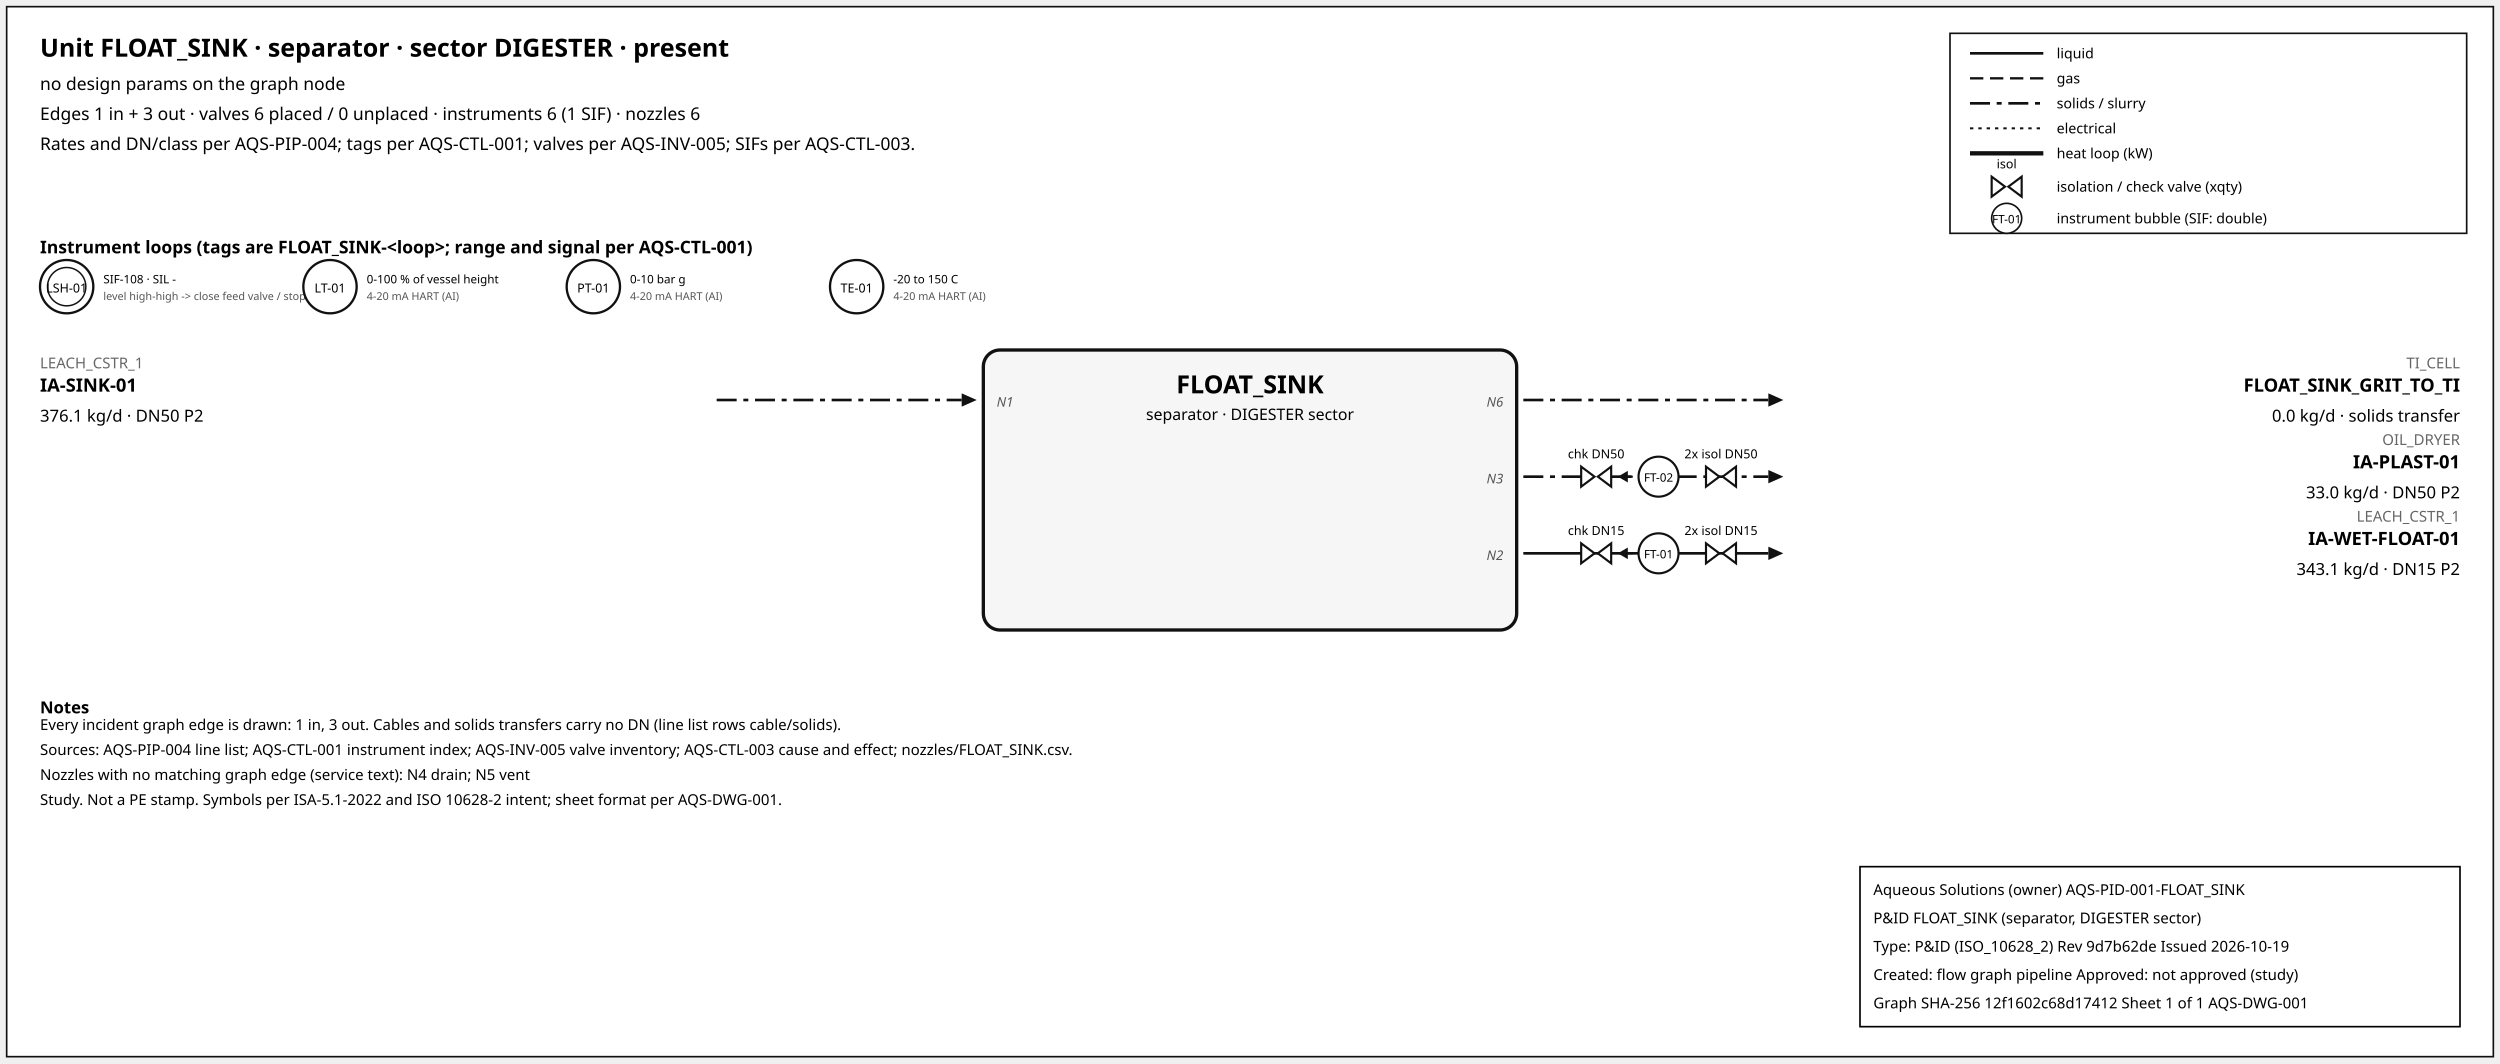
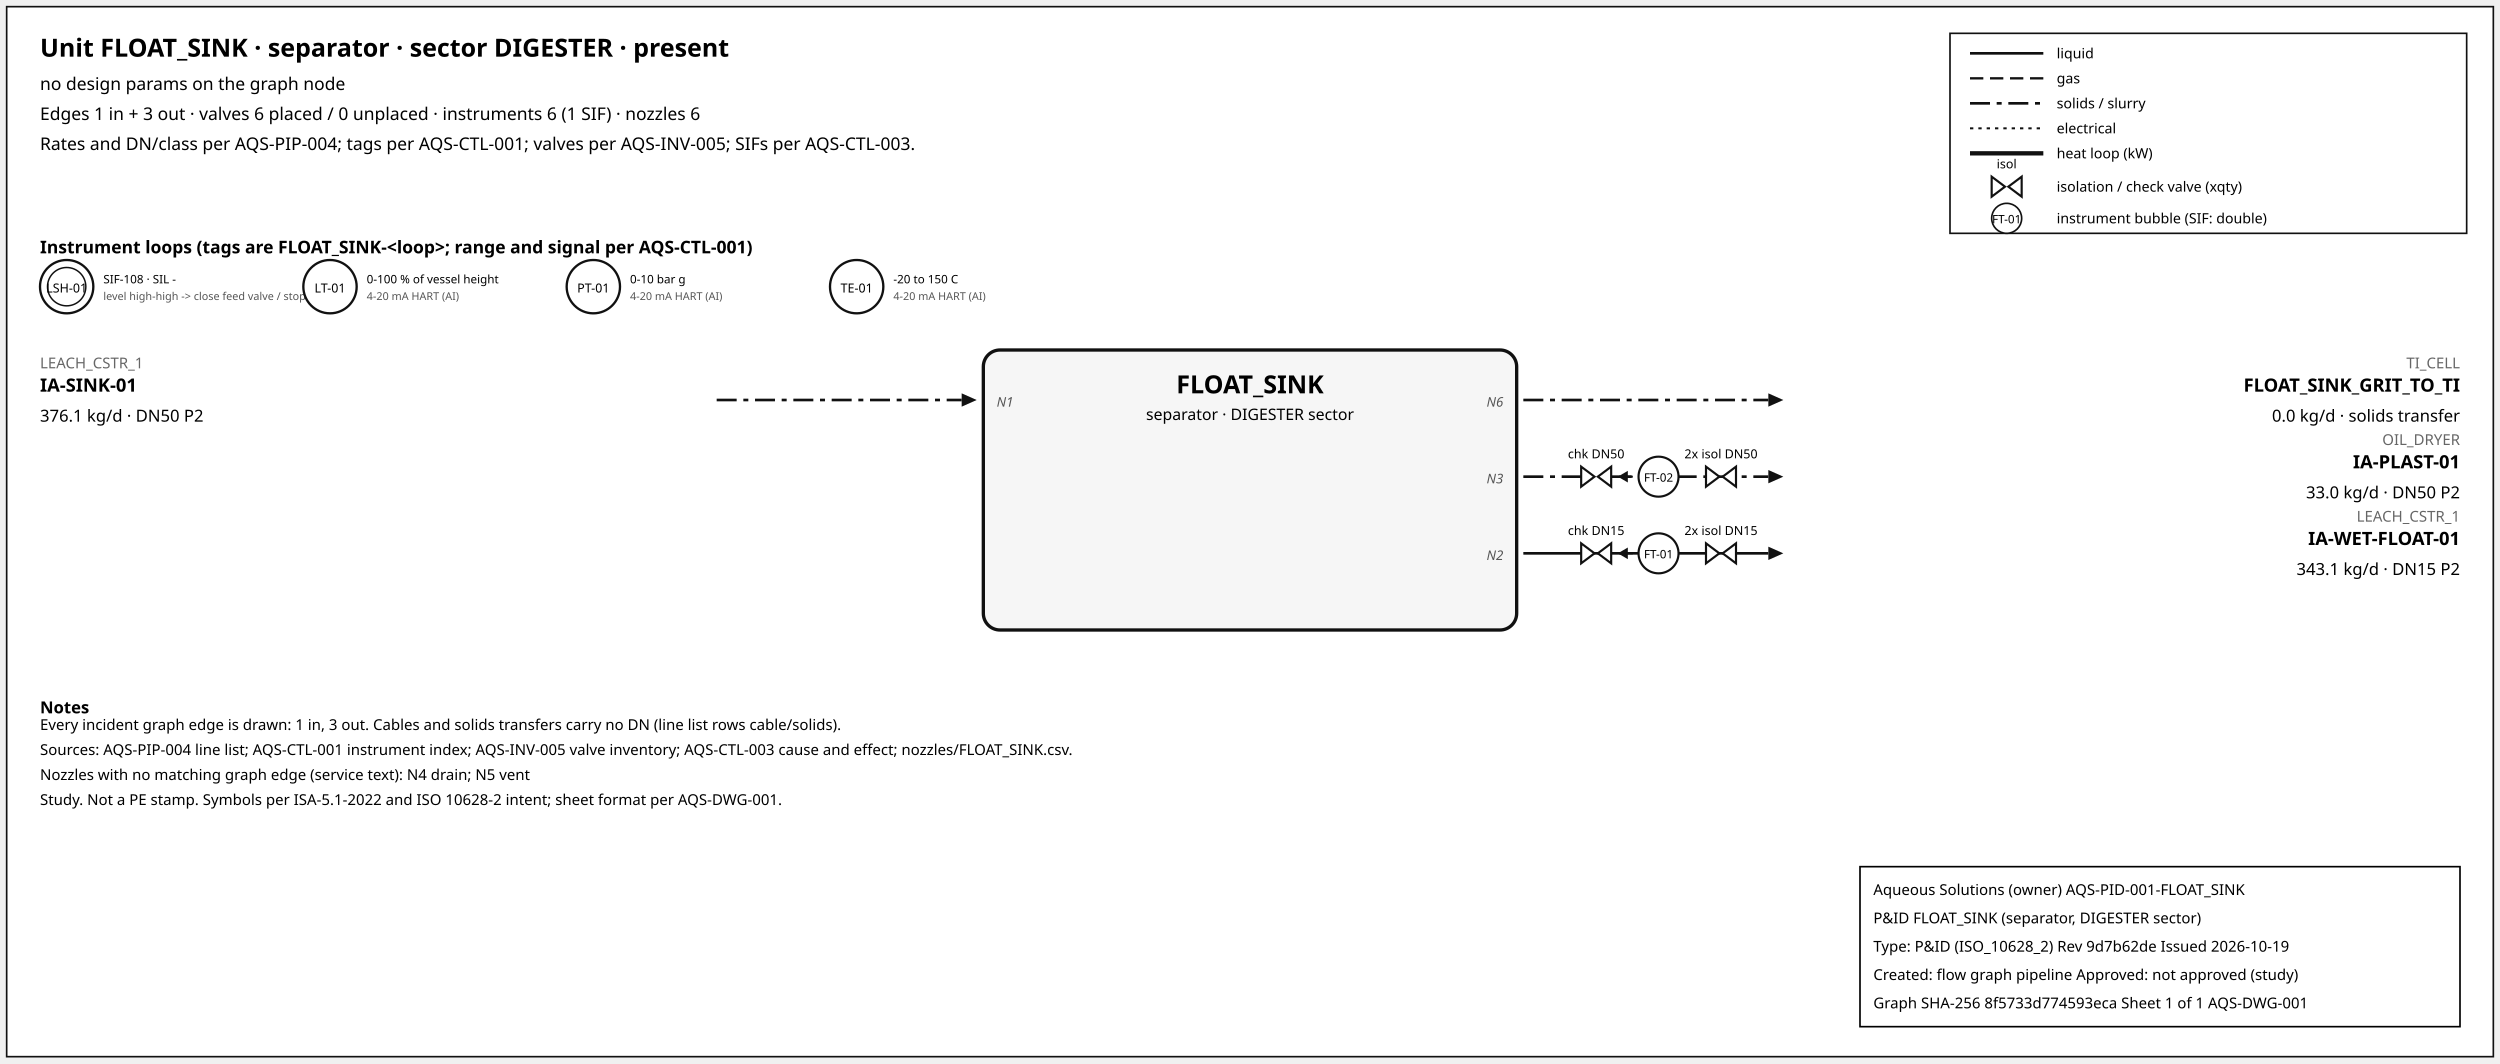
<svg xmlns="http://www.w3.org/2000/svg" width="1500" height="638" font-family="sans-serif">
  <rect x="4" y="4" width="1492" height="630" fill="white" stroke="#111" />
  <text x="24" y="34" font-size="15" font-weight="600">Unit FLOAT_SINK · separator · sector DIGESTER · present</text>
  <text x="24" y="54" font-size="10.5">no design params on the graph node</text>
  <text x="24" y="72" font-size="10.5">Edges 1 in + 3 out · valves 6 placed / 0 unplaced · instruments 6 (1 SIF) · nozzles 6</text>
  <text x="24" y="90" font-size="10.5">Rates and DN/class per AQS-PIP-004; tags per AQS-CTL-001; valves per AQS-INV-005; SIFs per AQS-CTL-003.</text>
  <rect x="1170" y="20" width="310" height="120" fill="white" stroke="#111" />
  <line x1="1182" y1="32" x2="1226" y2="32" stroke="#111" stroke-width="1.6" />
  <text x="1234" y="35" font-size="8.5">liquid</text>
  <line x1="1182" y1="47" x2="1226" y2="47" stroke="#111" stroke-width="1.4" stroke-dasharray="8,4" />
  <text x="1234" y="50" font-size="8.5">gas</text>
  <line x1="1182" y1="62" x2="1226" y2="62" stroke="#111" stroke-width="1.6" stroke-dasharray="12,4,3,4" />
  <text x="1234" y="65" font-size="8.5">solids / slurry</text>
  <line x1="1182" y1="77" x2="1226" y2="77" stroke="#111" stroke-width="1.2" stroke-dasharray="2,3" />
  <text x="1234" y="80" font-size="8.5">electrical</text>
  <line x1="1182" y1="92" x2="1226" y2="92" stroke="#111" stroke-width="2.6" />
  <text x="1234" y="95" font-size="8.5">heat loop (kW)</text>
  <path d="M 1195.0,106 L 1203.0,112 L 1195.0,118 Z M 1213.0,106 L 1205.0,112 L 1213.0,118 Z" fill="white" stroke="#111" stroke-width="1.3" />
  <text x="1204.0" y="101.0" font-size="7.5" text-anchor="middle">isol</text>
  <text x="1234" y="115" font-size="8.5">isolation / check valve (xqty)</text>
  <circle cx="1204" cy="131" r="9" fill="white" stroke="#111" />
  <text x="1204" y="134" font-size="7" text-anchor="middle">FT-01</text>
  <text x="1234" y="134" font-size="8.5">instrument bubble (SIF: double)</text>
  <text x="24" y="152" font-size="10.5" font-weight="600">Instrument loops (tags are FLOAT_SINK-&lt;loop&gt;; range and signal per AQS-CTL-001)</text>
  <circle cx="40" cy="172" r="16" fill="white" stroke="#111" stroke-width="1.4" />
  <circle cx="40" cy="172" r="11.5" fill="none" stroke="#111" stroke-width="0.9" />
  <text x="40" y="175.5" font-size="7.5" text-anchor="middle">LSH-01</text>
  <text x="62" y="170" font-size="7">SIF-108 · SIL -</text>
  <text x="62" y="180" font-size="6.5" fill="#555">level high-high -&gt; close feed valve / stop f</text>
  <circle cx="198" cy="172" r="16" fill="white" stroke="#111" stroke-width="1.4" />
  <text x="198" y="175.5" font-size="7.5" text-anchor="middle">LT-01</text>
  <text x="220" y="170" font-size="7">0-100 % of vessel height</text>
  <text x="220" y="180" font-size="6.5" fill="#555">4-20 mA HART (AI)</text>
  <circle cx="356" cy="172" r="16" fill="white" stroke="#111" stroke-width="1.4" />
  <text x="356" y="175.5" font-size="7.5" text-anchor="middle">PT-01</text>
  <text x="378" y="170" font-size="7">0-10 bar g</text>
  <text x="378" y="180" font-size="6.5" fill="#555">4-20 mA HART (AI)</text>
  <circle cx="514" cy="172" r="16" fill="white" stroke="#111" stroke-width="1.4" />
  <text x="514" y="175.5" font-size="7.5" text-anchor="middle">TE-01</text>
  <text x="536" y="170" font-size="7">-20 to 150 C</text>
  <text x="536" y="180" font-size="6.5" fill="#555">4-20 mA HART (AI)</text>
  <rect x="590" y="210" width="320" height="168" rx="10" fill="#f6f6f6" stroke="#111" stroke-width="2" />
  <text x="750.0" y="236" font-size="15" font-weight="700" text-anchor="middle">FLOAT_SINK</text>
  <text x="750.0" y="252" font-size="9.5" text-anchor="middle">separator · DIGESTER sector</text>
  <line x1="430" y1="240" x2="577" y2="240" stroke="#111" stroke-width="1.6" stroke-dasharray="12,4,3,4" class="edge-in" />
  <polygon points="586,240 577,236 577,244" fill="#111" />
  <text x="24" y="221" font-size="9" fill="#666" text-anchor="start">LEACH_CSTR_1</text>
  <text x="24" y="235" font-size="11" font-weight="600" text-anchor="start">IA-SINK-01</text>
  <text x="24" y="253" font-size="10" text-anchor="start">376.1 kg/d · DN50 P2</text>
  <text x="598" y="244" font-size="8" font-style="italic" fill="#555" text-anchor="start">N1</text>
  <line x1="914" y1="240" x2="1061" y2="240" stroke="#111" stroke-width="1.6" stroke-dasharray="12,4,3,4" class="edge-out" />
  <polygon points="1070,240 1061,236 1061,244" fill="#111" />
  <text x="1476" y="221" font-size="9" fill="#666" text-anchor="end">TI_CELL</text>
  <text x="1476" y="235" font-size="11" font-weight="600" text-anchor="end">FLOAT_SINK_GRIT_TO_TI</text>
  <text x="1476" y="253" font-size="10" text-anchor="end">0.0 kg/d · solids transfer</text>
  <text x="902" y="244" font-size="8" font-style="italic" fill="#555" text-anchor="end">N6</text>
  <line x1="914" y1="286" x2="1061" y2="286" stroke="#111" stroke-width="1.6" stroke-dasharray="12,4,3,4" class="edge-out" />
  <polygon points="1070,286 1061,282 1061,290" fill="#111" />
  <text x="1476" y="267" font-size="9" fill="#666" text-anchor="end">OIL_DRYER</text>
  <text x="1476" y="281" font-size="11" font-weight="600" text-anchor="end">IA-PLAST-01</text>
  <text x="1476" y="299" font-size="10" text-anchor="end">33.0 kg/d · DN50 P2</text>
  <text x="902" y="290" font-size="8" font-style="italic" fill="#555" text-anchor="end">N3</text>
  <line x1="979.7" y1="286" x2="971.7" y2="286" stroke="#111" stroke-width="1.2" />
  <polygon points="970.7,286 976.7,282.5 976.7,289.5" fill="#111" />
  <path d="M 948.7,280 L 956.7,286 L 948.7,292 Z M 966.7,280 L 958.7,286 L 966.7,292 Z" fill="white" stroke="#111" stroke-width="1.3" />
  <text x="957.7" y="275.0" font-size="7.5" text-anchor="middle">chk DN50</text>
  <path d="M 1023.6,280 L 1031.6,286 L 1023.6,292 Z M 1041.6,280 L 1033.6,286 L 1041.6,292 Z" fill="white" stroke="#111" stroke-width="1.3" />
  <text x="1032.6" y="275.0" font-size="7.5" text-anchor="middle">2x isol DN50</text>
  <circle cx="995.12" cy="286" r="12" fill="white" stroke="#111" stroke-width="1.3" />
  <text x="995.12" y="289" font-size="7" text-anchor="middle">FT-02</text>
  <line x1="914" y1="332" x2="1061" y2="332" stroke="#111" stroke-width="1.6" class="edge-out" />
  <polygon points="1070,332 1061,328 1061,336" fill="#111" />
  <text x="1476" y="313" font-size="9" fill="#666" text-anchor="end">LEACH_CSTR_1</text>
  <text x="1476" y="327" font-size="11" font-weight="600" text-anchor="end">IA-WET-FLOAT-01</text>
  <text x="1476" y="345" font-size="10" text-anchor="end">343.1 kg/d · DN15 P2</text>
  <text x="902" y="336" font-size="8" font-style="italic" fill="#555" text-anchor="end">N2</text>
  <line x1="979.7" y1="332" x2="971.7" y2="332" stroke="#111" stroke-width="1.2" />
  <polygon points="970.7,332 976.7,328.5 976.7,335.5" fill="#111" />
  <path d="M 948.7,326 L 956.7,332 L 948.7,338 Z M 966.7,326 L 958.7,332 L 966.7,338 Z" fill="white" stroke="#111" stroke-width="1.3" />
  <text x="957.7" y="321.0" font-size="7.5" text-anchor="middle">chk DN15</text>
  <path d="M 1023.6,326 L 1031.6,332 L 1023.6,338 Z M 1041.6,326 L 1033.6,332 L 1041.6,338 Z" fill="white" stroke="#111" stroke-width="1.3" />
  <text x="1032.6" y="321.0" font-size="7.5" text-anchor="middle">2x isol DN15</text>
  <circle cx="995.12" cy="332" r="12" fill="white" stroke="#111" stroke-width="1.3" />
  <text x="995.12" y="335" font-size="7" text-anchor="middle">FT-01</text>
  <text x="24" y="428" font-size="10" font-weight="600">Notes</text>
  <text x="24" y="438" font-size="9">Every incident graph edge is drawn: 1 in, 3 out. Cables and solids transfers carry no DN (line list rows cable/solids).</text>
  <text x="24" y="453" font-size="9">Sources: AQS-PIP-004 line list; AQS-CTL-001 instrument index; AQS-INV-005 valve inventory; AQS-CTL-003 cause and effect; nozzles/FLOAT_SINK.csv.</text>
  <text x="24" y="468" font-size="9">Nozzles with no matching graph edge (service text): N4 drain; N5 vent</text>
  <text x="24" y="483" font-size="9">Study. Not a PE stamp. Symbols per ISA-5.1-2022 and ISO 10628-2 intent; sheet format per AQS-DWG-001.</text>
  <g id="aqs-title-block">
    <rect x="1116" y="520" width="360" height="96" fill="white" stroke="black" stroke-width="1" />
    <text x="1124" y="537" font-size="9">Aqueous Solutions (owner)   AQS-PID-001-FLOAT_SINK</text>
    <text x="1124" y="554" font-size="9">P&amp;ID FLOAT_SINK (separator, DIGESTER sector)</text>
    <text x="1124" y="571" font-size="9">Type: P&amp;ID (ISO_10628_2)   Rev 9d7b62de   Issued 2026-10-19</text>
    <text x="1124" y="588" font-size="9">Created: flow graph pipeline   Approved: not approved (study)</text>
-     <text x="1124" y="605" font-size="9">Graph SHA-256 12f1602c68d17412   Sheet 1 of 1   AQS-DWG-001</text>
+     <text x="1124" y="605" font-size="9">Graph SHA-256 8f5733d774593eca   Sheet 1 of 1   AQS-DWG-001</text>
  </g>
</svg>
